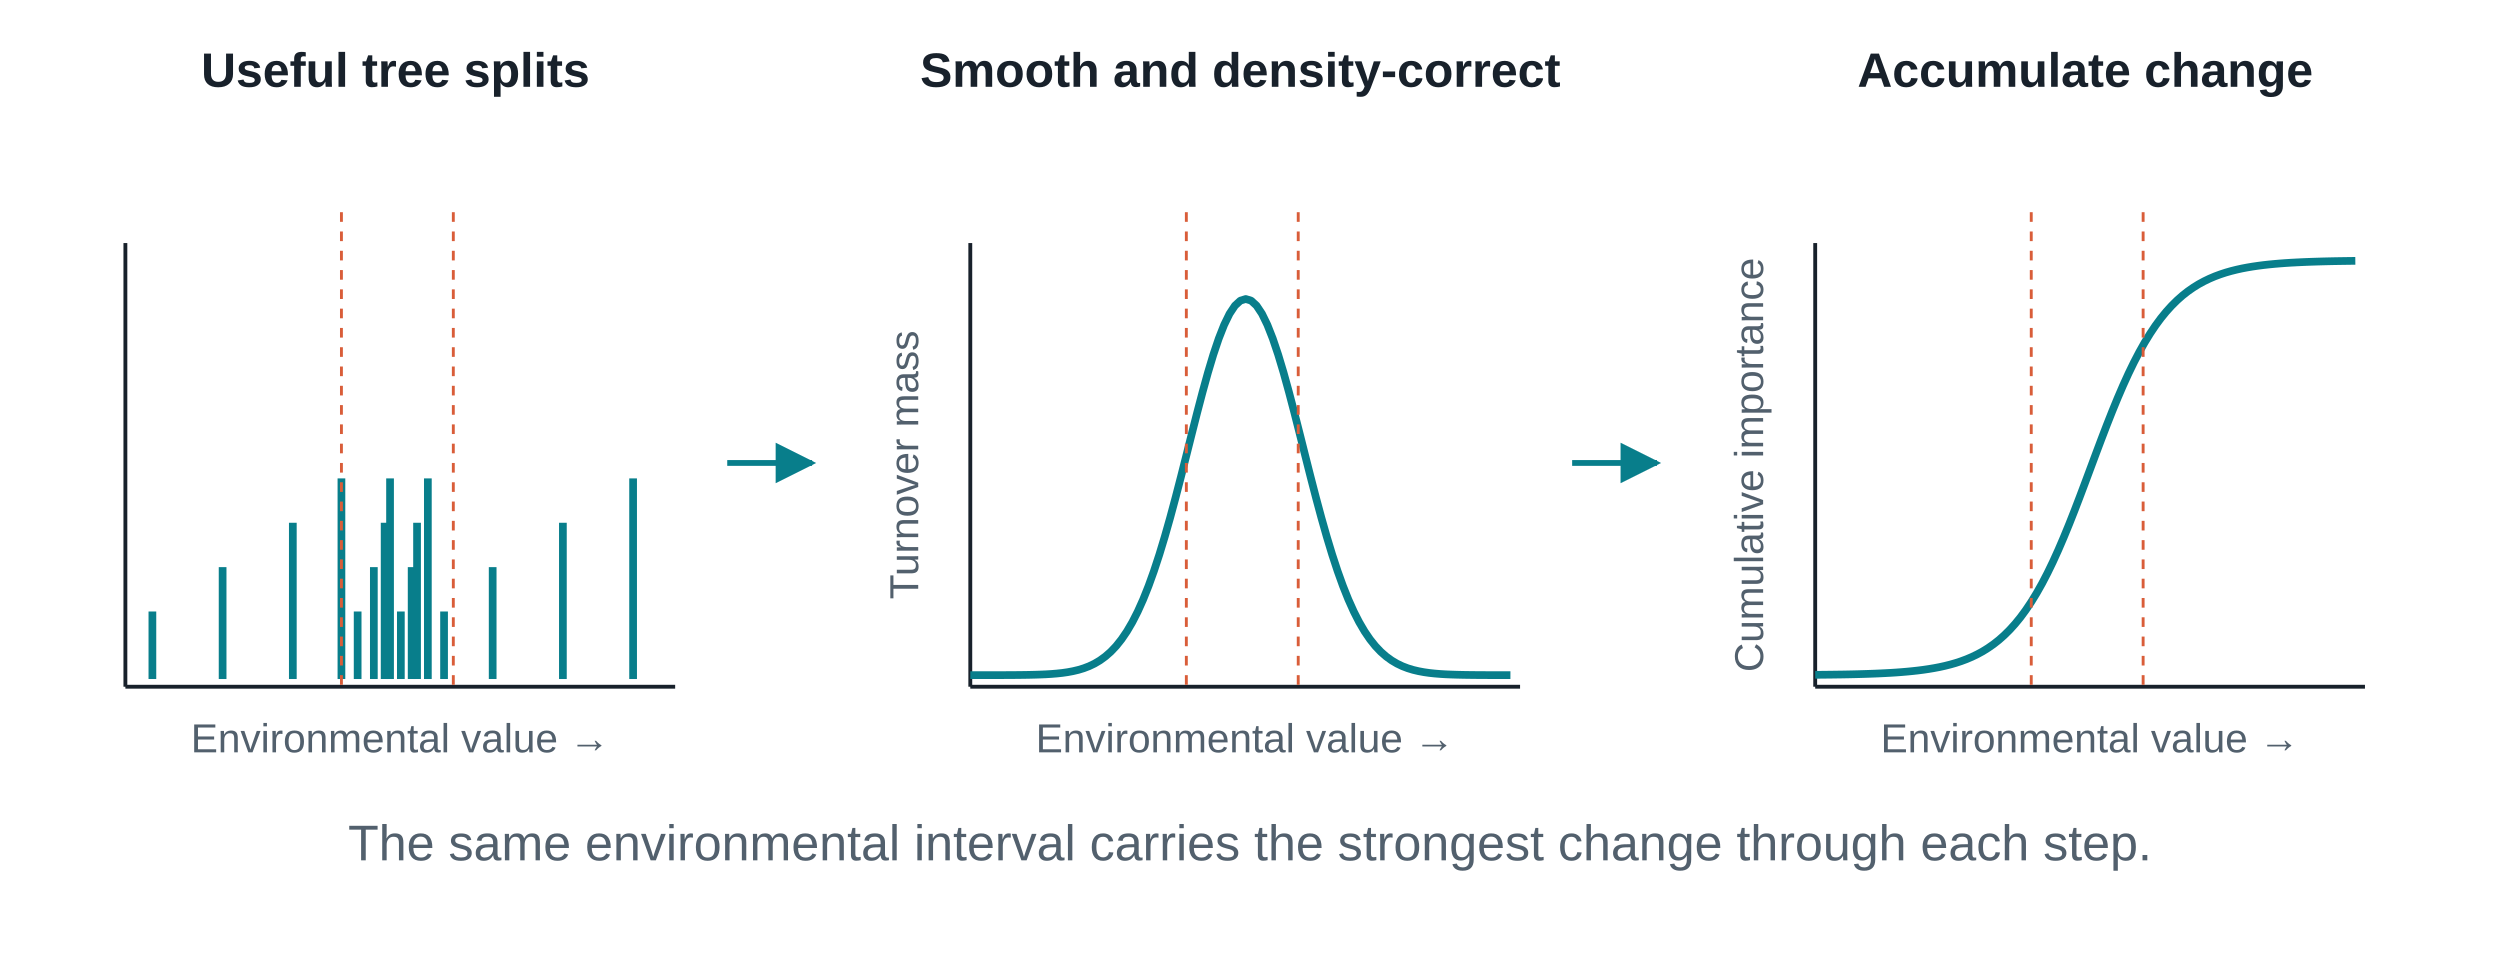
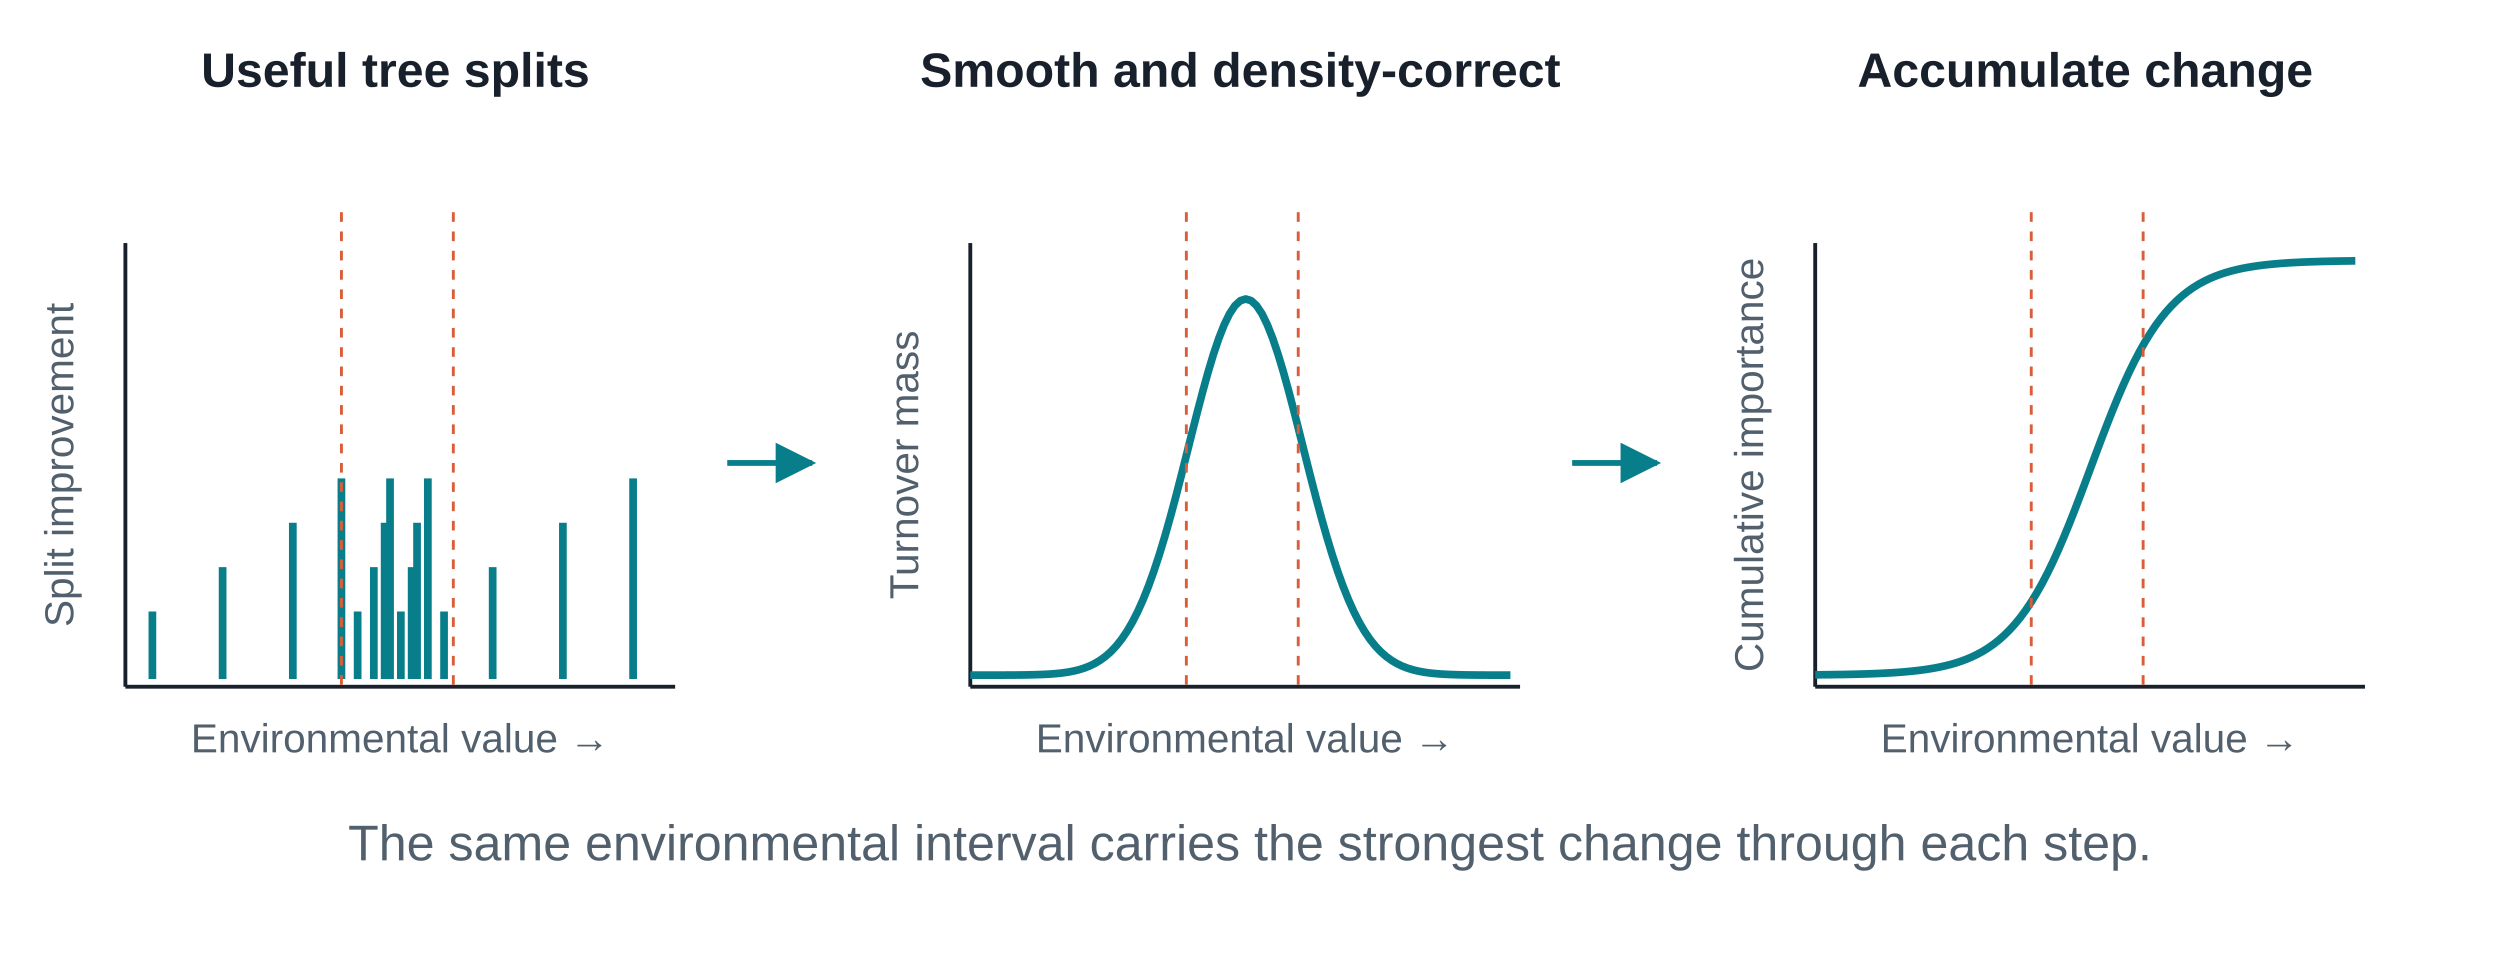
<svg xmlns="http://www.w3.org/2000/svg" viewBox="0 0 1296 500" role="img" aria-labelledby="title">
  <defs>
    <marker id="arrow" viewBox="0 0 10 10" refX="9" refY="5" markerWidth="7" markerHeight="7" orient="auto-start-reverse">
      <path d="M 0 0 L 10 5 L 0 10 z" fill="context-stroke" />
    </marker>
  </defs>
  <text x="205" y="45" font-family="Arial, Helvetica, sans-serif" font-size="25" font-weight="700" fill="#18212b" text-anchor="middle">Useful tree splits</text>
  <line x1="65" y1="356" x2="65" y2="126" stroke="#18212b" stroke-width="2" />
  <line x1="65" y1="356" x2="350" y2="356" stroke="#18212b" stroke-width="2" />
  <text x="207.5" y="390" font-family="Arial, Helvetica, sans-serif" font-size="21" font-weight="400" fill="#52606d" text-anchor="middle">Environmental value →</text>
-   <text x="38" y="241.0" font-family="Arial, Helvetica, sans-serif" font-size="21" font-weight="400" fill="#52606d" text-anchor="middle" transform="rotate(-90 38 241.0)" />
+   <text x="38" y="241.0" font-family="Arial, Helvetica, sans-serif" font-size="21" font-weight="400" fill="#52606d" text-anchor="middle" transform="rotate(-90 38 241.0)">Split improvement</text>
  <line x1="79.0" y1="352" x2="79.0" y2="317" stroke="#087e8b" stroke-width="4" />
  <line x1="115.4" y1="352" x2="115.4" y2="294" stroke="#087e8b" stroke-width="4" />
  <line x1="151.8" y1="352" x2="151.8" y2="271" stroke="#087e8b" stroke-width="4" />
  <line x1="177.0" y1="352" x2="177.0" y2="248" stroke="#087e8b" stroke-width="4" />
  <line x1="185.4" y1="352" x2="185.4" y2="317" stroke="#087e8b" stroke-width="4" />
  <line x1="193.8" y1="352" x2="193.8" y2="294" stroke="#087e8b" stroke-width="4" />
  <line x1="199.4" y1="352" x2="199.4" y2="271" stroke="#087e8b" stroke-width="4" />
  <line x1="202.2" y1="352" x2="202.2" y2="248" stroke="#087e8b" stroke-width="4" />
  <line x1="207.8" y1="352" x2="207.8" y2="317" stroke="#087e8b" stroke-width="4" />
  <line x1="213.4" y1="352" x2="213.4" y2="294" stroke="#087e8b" stroke-width="4" />
  <line x1="216.2" y1="352" x2="216.2" y2="271" stroke="#087e8b" stroke-width="4" />
  <line x1="221.8" y1="352" x2="221.8" y2="248" stroke="#087e8b" stroke-width="4" />
  <line x1="230.2" y1="352" x2="230.2" y2="317" stroke="#087e8b" stroke-width="4" />
  <line x1="255.4" y1="352" x2="255.4" y2="294" stroke="#087e8b" stroke-width="4" />
  <line x1="291.8" y1="352" x2="291.8" y2="271" stroke="#087e8b" stroke-width="4" />
  <line x1="328.2" y1="352" x2="328.2" y2="248" stroke="#087e8b" stroke-width="4" />
  <line x1="177" y1="110" x2="177" y2="356" stroke="#d95d39" stroke-width="1.5" stroke-dasharray="5 5" />
  <line x1="235" y1="110" x2="235" y2="356" stroke="#d95d39" stroke-width="1.5" stroke-dasharray="5 5" />
  <text x="643" y="45" font-family="Arial, Helvetica, sans-serif" font-size="25" font-weight="700" fill="#18212b" text-anchor="middle">Smooth and density-correct</text>
  <line x1="503" y1="356" x2="503" y2="126" stroke="#18212b" stroke-width="2" />
  <line x1="503" y1="356" x2="788" y2="356" stroke="#18212b" stroke-width="2" />
  <text x="645.5" y="390" font-family="Arial, Helvetica, sans-serif" font-size="21" font-weight="400" fill="#52606d" text-anchor="middle">Environmental value →</text>
  <text x="476" y="241.0" font-family="Arial, Helvetica, sans-serif" font-size="21" font-weight="400" fill="#52606d" text-anchor="middle" transform="rotate(-90 476 241.0)">Turnover mass</text>
  <polyline points="503.00,350.00 505.80,350.00 508.60,350.00 511.40,349.99 514.20,349.99 517.00,349.98 519.80,349.98 522.60,349.96 525.40,349.95 528.20,349.92 531.00,349.89 533.80,349.84 536.60,349.77 539.40,349.68 542.20,349.56 545.00,349.39 547.80,349.16 550.60,348.86 553.40,348.46 556.20,347.94 559.00,347.28 561.80,346.43 564.60,345.36 567.40,344.02 570.20,342.36 573.00,340.33 575.80,337.88 578.60,334.93 581.40,331.42 584.20,327.31 587.00,322.53 589.80,317.04 592.60,310.80 595.40,303.80 598.20,296.02 601.00,287.50 603.80,278.26 606.60,268.40 609.40,257.99 612.20,247.18 615.00,236.11 617.80,224.97 620.60,213.95 623.40,203.28 626.20,193.16 629.00,183.83 631.80,175.51 634.60,168.39 637.40,162.65 640.20,158.44 643.00,155.86 645.80,155.00 648.60,155.86 651.40,158.44 654.20,162.65 657.00,168.39 659.80,175.51 662.60,183.83 665.40,193.16 668.20,203.28 671.00,213.95 673.80,224.97 676.60,236.11 679.40,247.18 682.20,257.99 685.00,268.40 687.80,278.26 690.60,287.50 693.40,296.02 696.20,303.80 699.00,310.80 701.80,317.04 704.60,322.53 707.40,327.31 710.20,331.42 713.00,334.93 715.80,337.88 718.60,340.33 721.40,342.36 724.20,344.02 727.00,345.36 729.80,346.43 732.60,347.28 735.40,347.94 738.20,348.46 741.00,348.86 743.80,349.16 746.60,349.39 749.40,349.56 752.20,349.68 755.00,349.77 757.80,349.84 760.60,349.89 763.40,349.92 766.20,349.95 769.00,349.96 771.80,349.98 774.60,349.98 777.40,349.99 780.20,349.99 783.00,350.00" fill="none" stroke="#087e8b" stroke-width="4" stroke-linejoin="round" />
  <line x1="615" y1="110" x2="615" y2="356" stroke="#d95d39" stroke-width="1.5" stroke-dasharray="5 5" />
  <line x1="673" y1="110" x2="673" y2="356" stroke="#d95d39" stroke-width="1.5" stroke-dasharray="5 5" />
  <text x="1081" y="45" font-family="Arial, Helvetica, sans-serif" font-size="25" font-weight="700" fill="#18212b" text-anchor="middle">Accumulate change</text>
  <line x1="941" y1="356" x2="941" y2="126" stroke="#18212b" stroke-width="2" />
  <line x1="941" y1="356" x2="1226" y2="356" stroke="#18212b" stroke-width="2" />
  <text x="1083.5" y="390" font-family="Arial, Helvetica, sans-serif" font-size="21" font-weight="400" fill="#52606d" text-anchor="middle">Environmental value →</text>
  <text x="914" y="241.0" font-family="Arial, Helvetica, sans-serif" font-size="21" font-weight="400" fill="#52606d" text-anchor="middle" transform="rotate(-90 914 241.0)">Cumulative importance</text>
  <polyline points="941.00,349.83 943.80,349.80 946.60,349.77 949.40,349.74 952.20,349.70 955.00,349.66 957.80,349.61 960.60,349.55 963.40,349.48 966.20,349.40 969.00,349.31 971.80,349.21 974.60,349.09 977.40,348.95 980.20,348.80 983.00,348.62 985.80,348.41 988.60,348.17 991.40,347.90 994.20,347.59 997.00,347.23 999.80,346.82 1002.60,346.35 1005.40,345.82 1008.20,345.20 1011.00,344.50 1013.80,343.70 1016.60,342.78 1019.40,341.74 1022.20,340.55 1025.00,339.20 1027.80,337.68 1030.60,335.94 1033.40,333.99 1036.20,331.79 1039.00,329.31 1041.80,326.54 1044.60,323.45 1047.40,320.02 1050.20,316.22 1053.00,312.04 1055.80,307.47 1058.60,302.49 1061.40,297.11 1064.20,291.33 1067.00,285.17 1069.80,278.66 1072.60,271.84 1075.40,264.75 1078.20,257.45 1081.00,250.01 1083.80,242.50 1086.60,234.99 1089.40,227.55 1092.20,220.25 1095.00,213.16 1097.80,206.34 1100.60,199.83 1103.40,193.67 1106.20,187.89 1109.00,182.51 1111.80,177.53 1114.60,172.96 1117.40,168.78 1120.20,164.98 1123.00,161.55 1125.80,158.46 1128.60,155.69 1131.40,153.21 1134.20,151.01 1137.00,149.06 1139.80,147.32 1142.60,145.80 1145.40,144.45 1148.20,143.26 1151.00,142.22 1153.80,141.30 1156.60,140.50 1159.40,139.80 1162.20,139.18 1165.00,138.65 1167.80,138.18 1170.60,137.77 1173.40,137.41 1176.20,137.10 1179.00,136.83 1181.80,136.59 1184.60,136.38 1187.40,136.20 1190.20,136.05 1193.00,135.91 1195.80,135.79 1198.60,135.69 1201.40,135.60 1204.20,135.52 1207.00,135.45 1209.80,135.39 1212.60,135.34 1215.40,135.30 1218.20,135.26 1221.00,135.23" fill="none" stroke="#087e8b" stroke-width="4" stroke-linejoin="round" />
  <line x1="1053" y1="110" x2="1053" y2="356" stroke="#d95d39" stroke-width="1.5" stroke-dasharray="5 5" />
  <line x1="1111" y1="110" x2="1111" y2="356" stroke="#d95d39" stroke-width="1.5" stroke-dasharray="5 5" />
  <line x1="377" y1="240" x2="421" y2="240" stroke="#087e8b" stroke-width="3" marker-end="url(#arrow)" />
  <line x1="815" y1="240" x2="859" y2="240" stroke="#087e8b" stroke-width="3" marker-end="url(#arrow)" />
  <text x="648" y="446" font-family="Arial, Helvetica, sans-serif" font-size="26" font-weight="400" fill="#52606d" text-anchor="middle">The same environmental interval carries the strongest change through each step.</text>
</svg>
